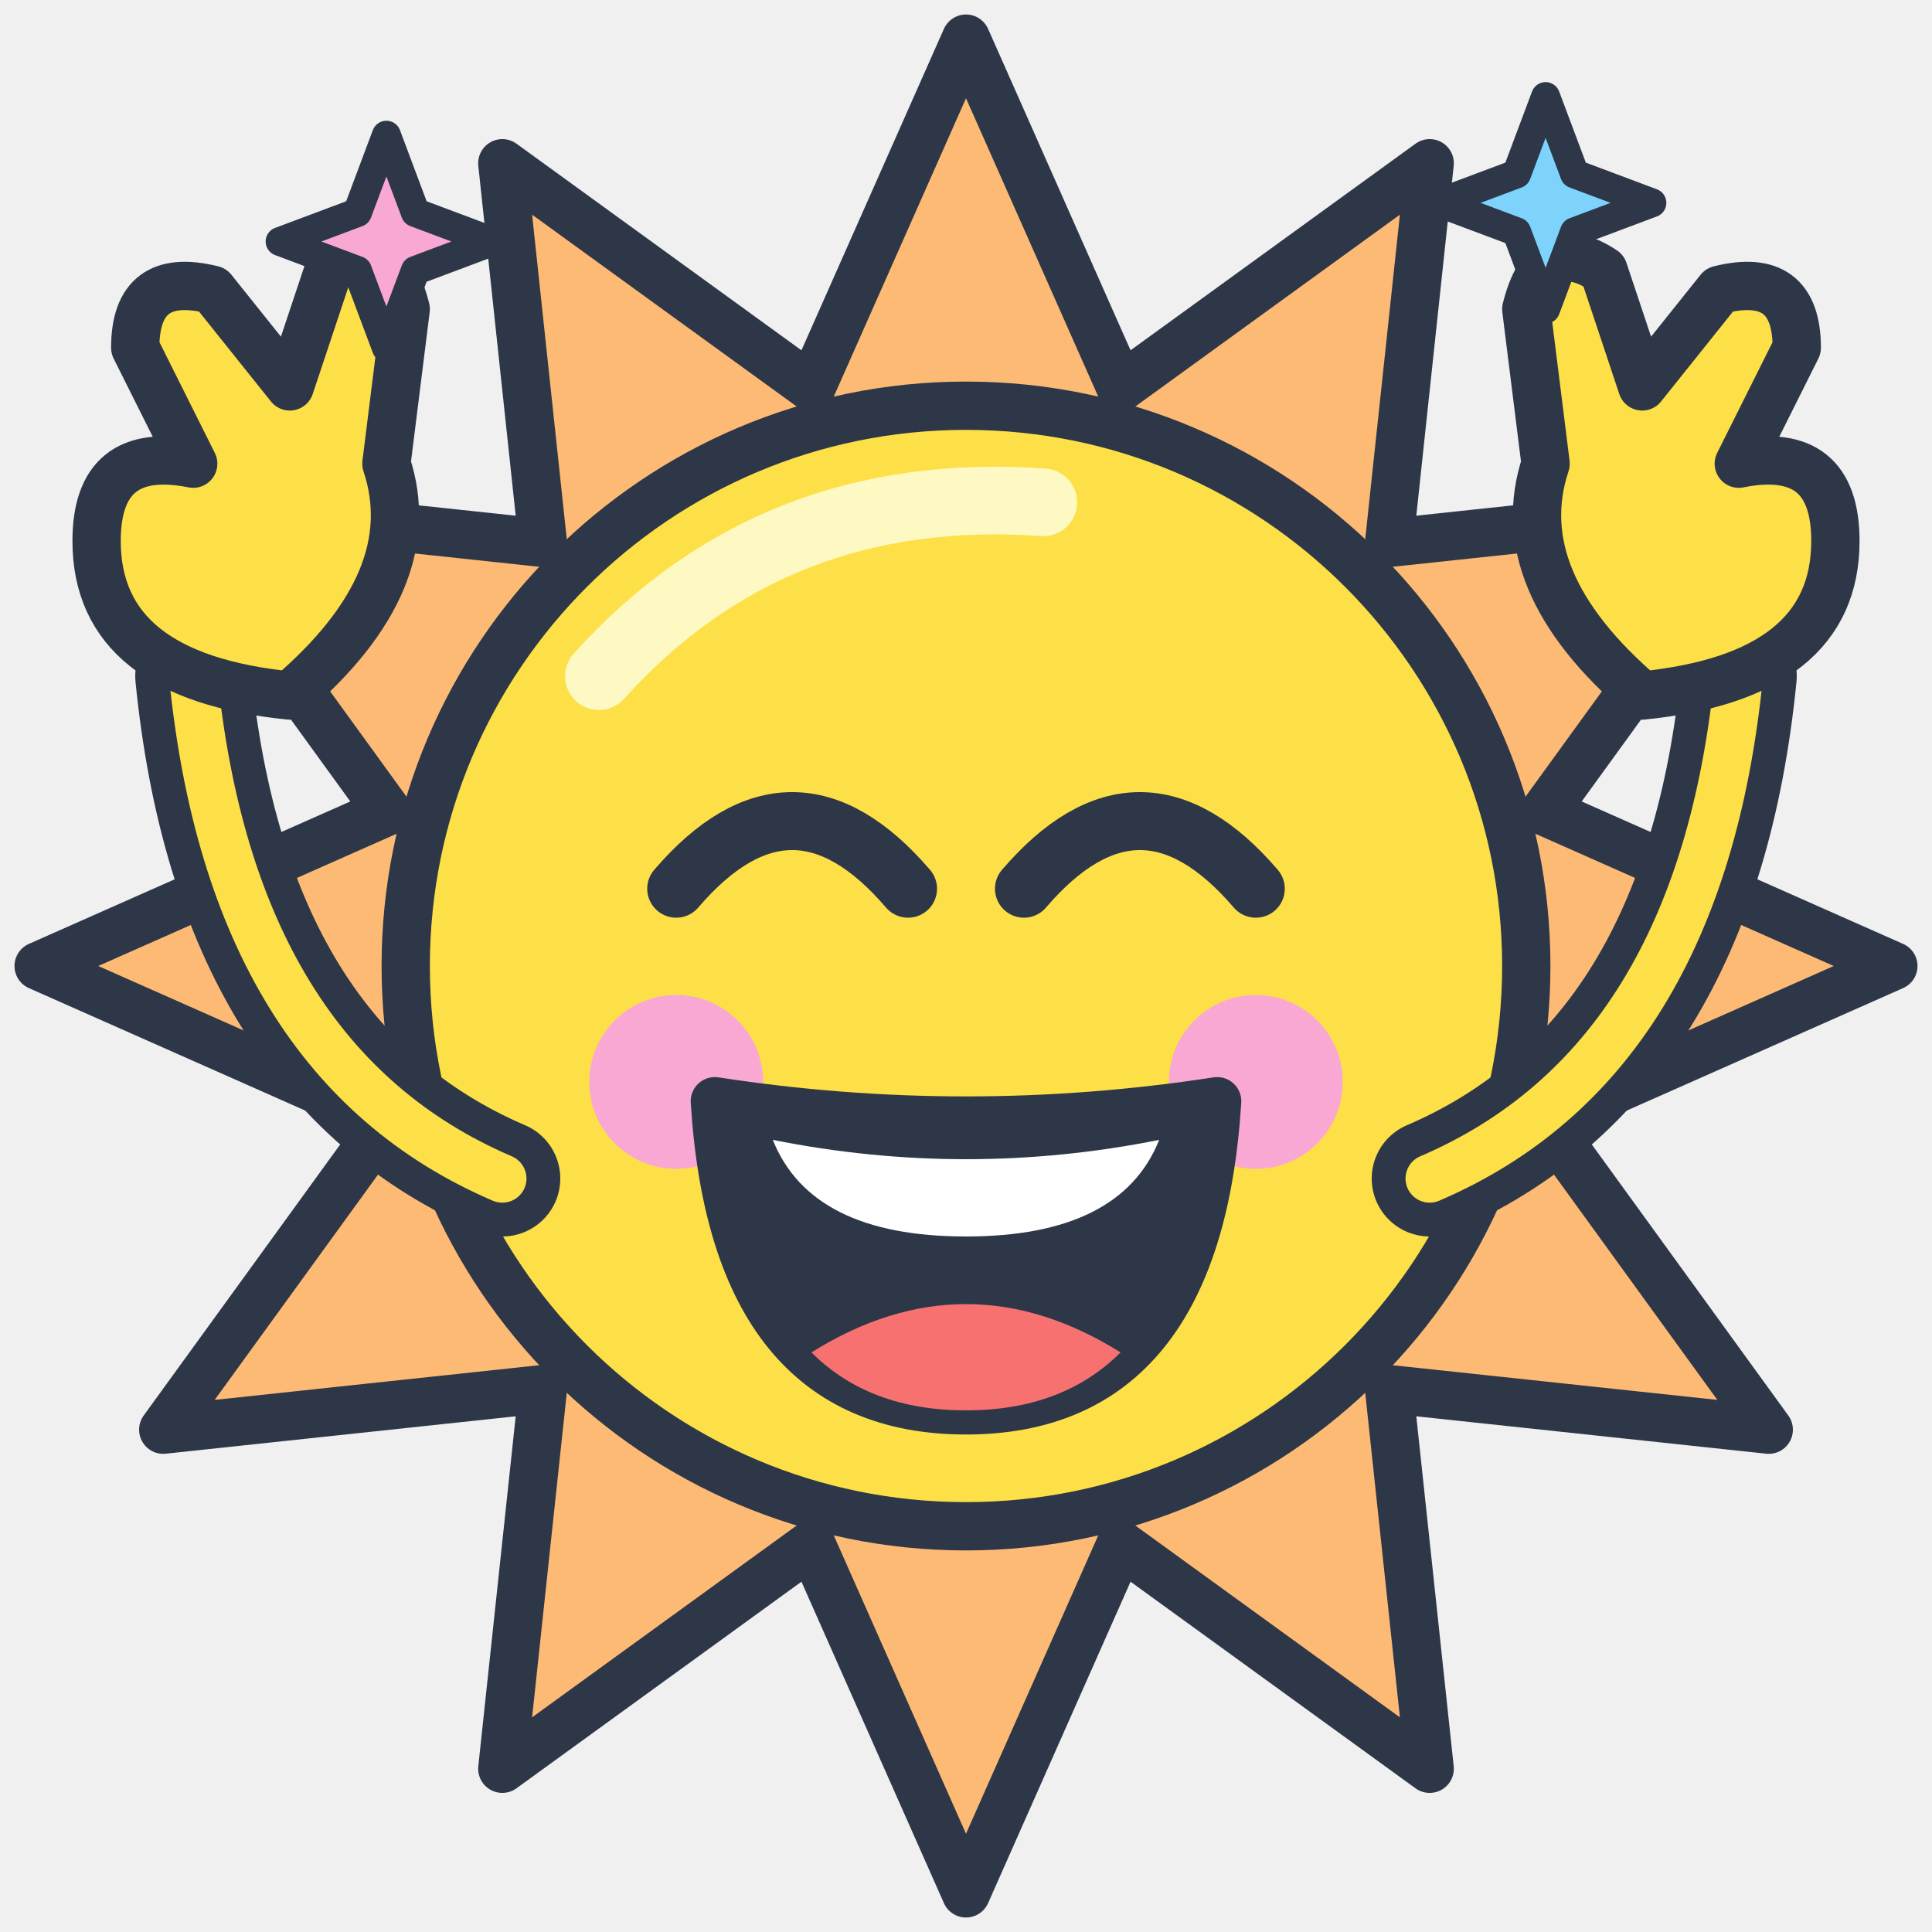
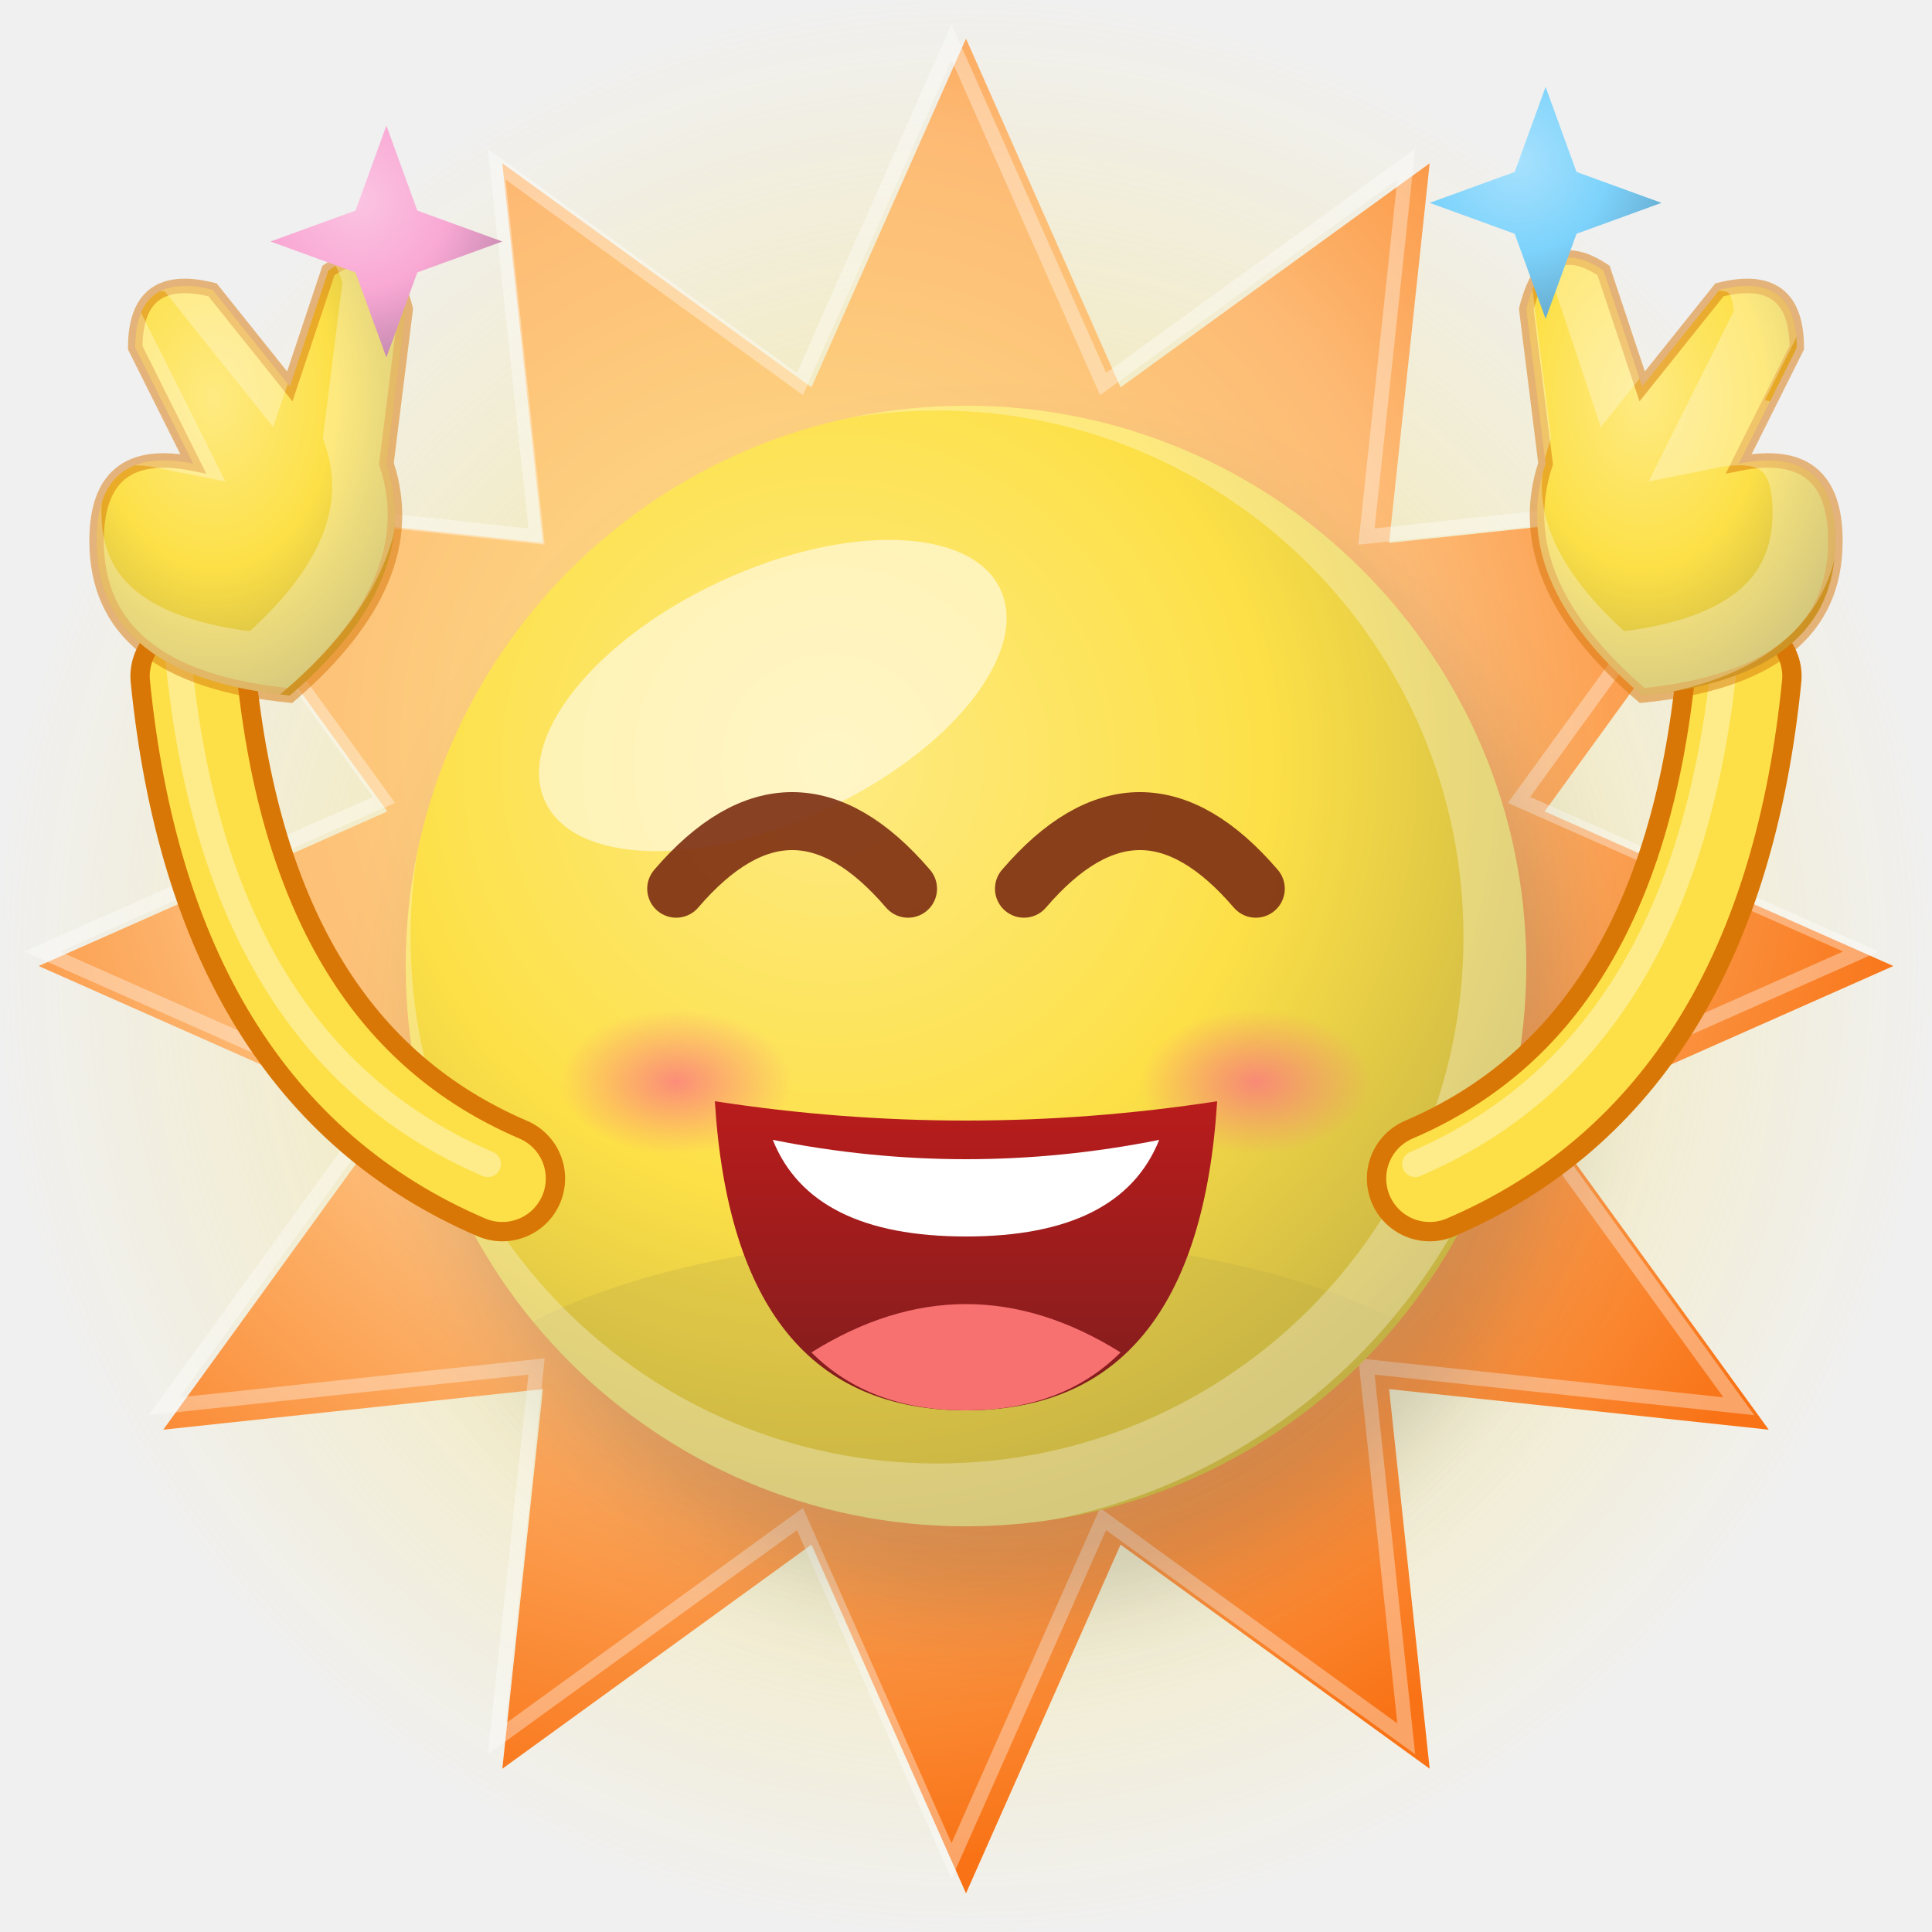
- <svg xmlns="http://www.w3.org/2000/svg" viewBox="0 0 200 200" role="img" aria-labelledby="t">
-   <g stroke="#2D3748" stroke-width="5" stroke-linejoin="round" stroke-linecap="round">
-     <path d="M100 4L116 40.1L148 16.9L143.8 56.2L183.1 52L159.9 84L196 100L159.9 116L183.1 148L143.8 143.8L148 183.1L116 159.9L100 196L84 159.9L52 183.1L56.2 143.8L16.9 148L40.1 116L4 100L40.1 84L16.9 52L56.2 56.2L52 16.9L84 40.1Z" fill="#FDBA74" />
-     <circle cx="100" cy="100" r="58" fill="#FDE047" />
-     <path d="M62 70Q80 50 108 52" fill="none" stroke="#FEF9C3" stroke-width="7" />
-     <circle cx="70" cy="112" r="9" fill="#F9A8D4" stroke="none" />
-     <circle cx="130" cy="112" r="9" fill="#F9A8D4" stroke="none" />
-     <path d="M74 114Q100 118 126 114Q124 146 100 146Q76 146 74 114Z" fill="#2D3748" />
-     <path d="M80 118Q100 122 120 118Q116 128 100 128Q84 128 80 118Z" fill="#fff" stroke="none" />
-     <path d="M84 140Q100 130 116 140Q110 146 100 146Q90 146 84 140Z" fill="#F87171" stroke="none" />
-     <path d="M70 92Q82 78 94 92M106 92Q118 78 130 92" fill="none" stroke-width="6" />
-     <path d="M52 122Q24 110 20 70" fill="none" stroke-width="12" />
-     <path d="M148 122Q176 110 180 70" fill="none" stroke-width="12" />
-     <path d="M52 122Q24 110 20 70" fill="none" stroke="#FDE047" stroke-width="5" />
-     <path d="M148 122Q176 110 180 70" fill="none" stroke="#FDE047" stroke-width="5" />
-     <path d="M30 72Q10 70 10 56Q10 46 20 48L14 36Q14 28 22 30L30 40L34 28Q40 24 42 32L40 48Q44 60 30 72Z" fill="#FDE047" />
-     <path d="M170 72Q190 70 190 56Q190 46 180 48L186 36Q186 28 178 30L170 40L166 28Q160 24 158 32L160 48Q156 60 170 72Z" fill="#FDE047" />
-     <path d="M40 14L43 22L51 25L43 28L40 36L37 28L29 25L37 22Z" fill="#F9A8D4" stroke-width="3" />
-     <path d="M160 10L163 18L171 21L163 24L160 32L157 24L149 21L157 18Z" fill="#7DD3FC" stroke-width="3" />
+ <svg xmlns="http://www.w3.org/2000/svg" viewBox="0 0 200 200" role="img" aria-labelledby="sun-cheer-t">
+   <defs>
+     <filter id="sun-cheer-blur" x="-30%" y="-80%" width="160%" height="260%">
+       <feGaussianBlur stdDeviation="5" />
+     </filter>
+     <radialGradient id="sun-cheer-blush" cx="0.5" cy="0.5" r="0.5">
+       <stop offset="0" stop-color="#FB7185" stop-opacity="0.75" />
+       <stop offset="1" stop-color="#FB7185" stop-opacity="0" />
+     </radialGradient>
+     <radialGradient id="sun-cheer-eye" cx="0.35" cy="0.3" r="0.8">
+       <stop offset="0" stop-color="#475569" />
+       <stop offset="1" stop-color="#0F172A" />
+     </radialGradient>
+     <radialGradient id="sun-cheer-glow" cx="0.5" cy="0.5" r="0.5">
+       <stop offset="0" stop-color="#FDE047" stop-opacity="0.6" />
+       <stop offset="0.55" stop-color="#FDE047" stop-opacity="0.28" />
+       <stop offset="1" stop-color="#FDE047" stop-opacity="0" />
+     </radialGradient>
+     <radialGradient id="sun-cheer-rays" cx="0.42" cy="0.38" r="0.6">
+       <stop offset="0" stop-color="#FDE68A" />
+       <stop offset="0.55" stop-color="#FDBA74" />
+       <stop offset="1" stop-color="#F97316" />
+     </radialGradient>
+     <clipPath id="sun-cheer-rc">
+       <path d="M100 4L116 40.1L148 16.9L143.8 56.2L183.1 52L159.9 84L196 100L159.9 116L183.1 148L143.8 143.8L148 183.1L116 159.9L100 196L84 159.9L52 183.1L56.2 143.8L16.9 148L40.1 116L4 100L40.1 84L16.9 52L56.2 56.2L52 16.9L84 40.1Z" />
+     </clipPath>
+     <path id="sun-cheer-disc" d="M158 100A58 58 0 1 0 42 100A58 58 0 1 0 158 100Z" />
+     <radialGradient id="sun-cheer-discg" cx="0.38" cy="0.32" r="0.78">
+       <stop offset="0" stop-color="#FEEA82" />
+       <stop offset="0.5" stop-color="#FDE047" />
+       <stop offset="1" stop-color="#BAA943" />
+     </radialGradient>
+     <clipPath id="sun-cheer-discc">
+       <use href="#sun-cheer-disc" />
+     </clipPath>
+     <linearGradient id="sun-cheer-mouth" x1="0" y1="0" x2="0" y2="1">
+       <stop offset="0" stop-color="#B91C1C" />
+       <stop offset="1" stop-color="#7F1D1D" />
+     </linearGradient>
+     <path id="sun-cheer-handL" d="M30 72Q10 70 10 56Q10 46 20 48L14 36Q14 28 22 30L30 40L34 28Q40 24 42 32L40 48Q44 60 30 72Z" />
+     <radialGradient id="sun-cheer-handLg" cx="0.38" cy="0.32" r="0.78">
+       <stop offset="0" stop-color="#FEEA82" />
+       <stop offset="0.5" stop-color="#FDE047" />
+       <stop offset="1" stop-color="#BAA943" />
+     </radialGradient>
+     <clipPath id="sun-cheer-handLc">
+       <use href="#sun-cheer-handL" />
+     </clipPath>
+     <path id="sun-cheer-handR" d="M170 72Q190 70 190 56Q190 46 180 48L186 36Q186 28 178 30L170 40L166 28Q160 24 158 32L160 48Q156 60 170 72Z" />
+     <radialGradient id="sun-cheer-handRg" cx="0.38" cy="0.32" r="0.78">
+       <stop offset="0" stop-color="#FEEA82" />
+       <stop offset="0.5" stop-color="#FDE047" />
+       <stop offset="1" stop-color="#BAA943" />
+     </radialGradient>
+     <clipPath id="sun-cheer-handRc">
+       <use href="#sun-cheer-handR" />
+     </clipPath>
+     <radialGradient id="sun-cheer-pk" cx="0.38" cy="0.32" r="0.78">
+       <stop offset="0" stop-color="#FBC4E2" />
+       <stop offset="0.5" stop-color="#F9A8D4" />
+       <stop offset="1" stop-color="#B782A6" />
+     </radialGradient>
+     <radialGradient id="sun-cheer-bl" cx="0.38" cy="0.32" r="0.78">
+       <stop offset="0" stop-color="#A7E1FD" />
+       <stop offset="0.5" stop-color="#7DD3FC" />
+       <stop offset="1" stop-color="#61A0C2" />
+     </radialGradient>
+   </defs>
+   <circle cx="100" cy="100" r="100" fill="url(#sun-cheer-glow)" />
+   <path d="M100 4L116 40.1L148 16.9L143.8 56.2L183.1 52L159.9 84L196 100L159.9 116L183.1 148L143.8 143.8L148 183.1L116 159.9L100 196L84 159.9L52 183.1L56.2 143.8L16.9 148L40.1 116L4 100L40.1 84L16.9 52L56.2 56.2L52 16.9L84 40.1Z" fill="url(#sun-cheer-rays)" />
+   <path d="M100 4L116 40.1L148 16.9L143.8 56.2L183.1 52L159.9 84L196 100L159.9 116L183.1 148L143.8 143.8L148 183.1L116 159.9L100 196L84 159.9L52 183.1L56.2 143.8L16.9 148L40.1 116L4 100L40.1 84L16.9 52L56.2 56.2L52 16.9L84 40.1Z" fill="none" stroke="#fff" stroke-width="3" opacity=".35" transform="translate(-1.5 -1.5)" clip-path="url(#sun-cheer-rc)" />
+   <ellipse cx="104" cy="108" rx="58" ry="58" fill="#1E293B" opacity="0.18" filter="url(#sun-cheer-blur)" />
+   <use href="#sun-cheer-disc" fill="url(#sun-cheer-discg)" />
+   <g clip-path="url(#sun-cheer-discc)">
+     <ellipse cx="100" cy="150" rx="56" ry="22" fill="#BAA943" opacity="0.28" />
+     <use href="#sun-cheer-disc" fill="none" stroke="#fff" stroke-width="7" opacity="0.3" transform="translate(-3 -3)" />
  </g>
+   <ellipse cx="80" cy="72" rx="26" ry="13" fill="#fff" opacity="0.55" transform="rotate(-25 80 72)" />
+   <ellipse cx="70" cy="112" rx="12" ry="7.5" fill="url(#sun-cheer-blush)" />
+   <ellipse cx="130" cy="112" rx="12" ry="7.5" fill="url(#sun-cheer-blush)" />
+   <path d="M74 114Q100 118 126 114Q124 146 100 146Q76 146 74 114Z" fill="url(#sun-cheer-mouth)" />
+   <path d="M80 118Q100 122 120 118Q116 128 100 128Q84 128 80 118Z" fill="#fff" />
+   <path d="M84 140Q100 130 116 140Q110 146 100 146Q90 146 84 140Z" fill="#F87171" />
+   <path d="M70 92Q82 78 94 92M106 92Q118 78 130 92" fill="none" stroke="#7C2D12" stroke-width="6" stroke-linecap="round" stroke-linejoin="round" opacity="0.9" />
+   <path d="M52 122Q24 110 20 70" fill="none" stroke="#D97706" stroke-width="13" stroke-linecap="round" stroke-linejoin="round" />
+   <path d="M52 122Q24 110 20 70" fill="none" stroke="#FDE047" stroke-width="9" stroke-linecap="round" stroke-linejoin="round" />
+   <path d="M52 122Q24 110 20 70" fill="none" stroke="#FEF3B5" stroke-width="2.7" stroke-linecap="round" stroke-linejoin="round" opacity=".6" transform="translate(-1.5 -1.5)" />
+   <path d="M148 122Q176 110 180 70" fill="none" stroke="#D97706" stroke-width="13" stroke-linecap="round" stroke-linejoin="round" />
+   <path d="M148 122Q176 110 180 70" fill="none" stroke="#FDE047" stroke-width="9" stroke-linecap="round" stroke-linejoin="round" />
+   <path d="M148 122Q176 110 180 70" fill="none" stroke="#FEF3B5" stroke-width="2.7" stroke-linecap="round" stroke-linejoin="round" opacity=".6" transform="translate(-1.5 -1.5)" />
+   <use href="#sun-cheer-handL" fill="url(#sun-cheer-handLg)" stroke="#D97706" stroke-width="1.5" stroke-opacity=".5" />
+   <g clip-path="url(#sun-cheer-handLc)">
+     <use href="#sun-cheer-handL" fill="none" stroke="#fff" stroke-width="7" opacity="0.3" transform="translate(-3 -3)" />
+   </g>
+   <use href="#sun-cheer-handR" fill="url(#sun-cheer-handRg)" stroke="#D97706" stroke-width="1.5" stroke-opacity=".5" />
+   <g clip-path="url(#sun-cheer-handRc)">
+     <use href="#sun-cheer-handR" fill="none" stroke="#fff" stroke-width="7" opacity="0.3" transform="translate(-3 -3)" />
+   </g>
+   <path d="M40 13L43.2 21.8L52 25L43.2 28.2L40 37L36.8 28.2L28 25L36.8 21.8Z" fill="url(#sun-cheer-pk)" />
+   <path d="M160 9L163.2 17.8L172 21L163.2 24.2L160 33L156.8 24.2L148 21L156.8 17.8Z" fill="url(#sun-cheer-bl)" />
</svg>
